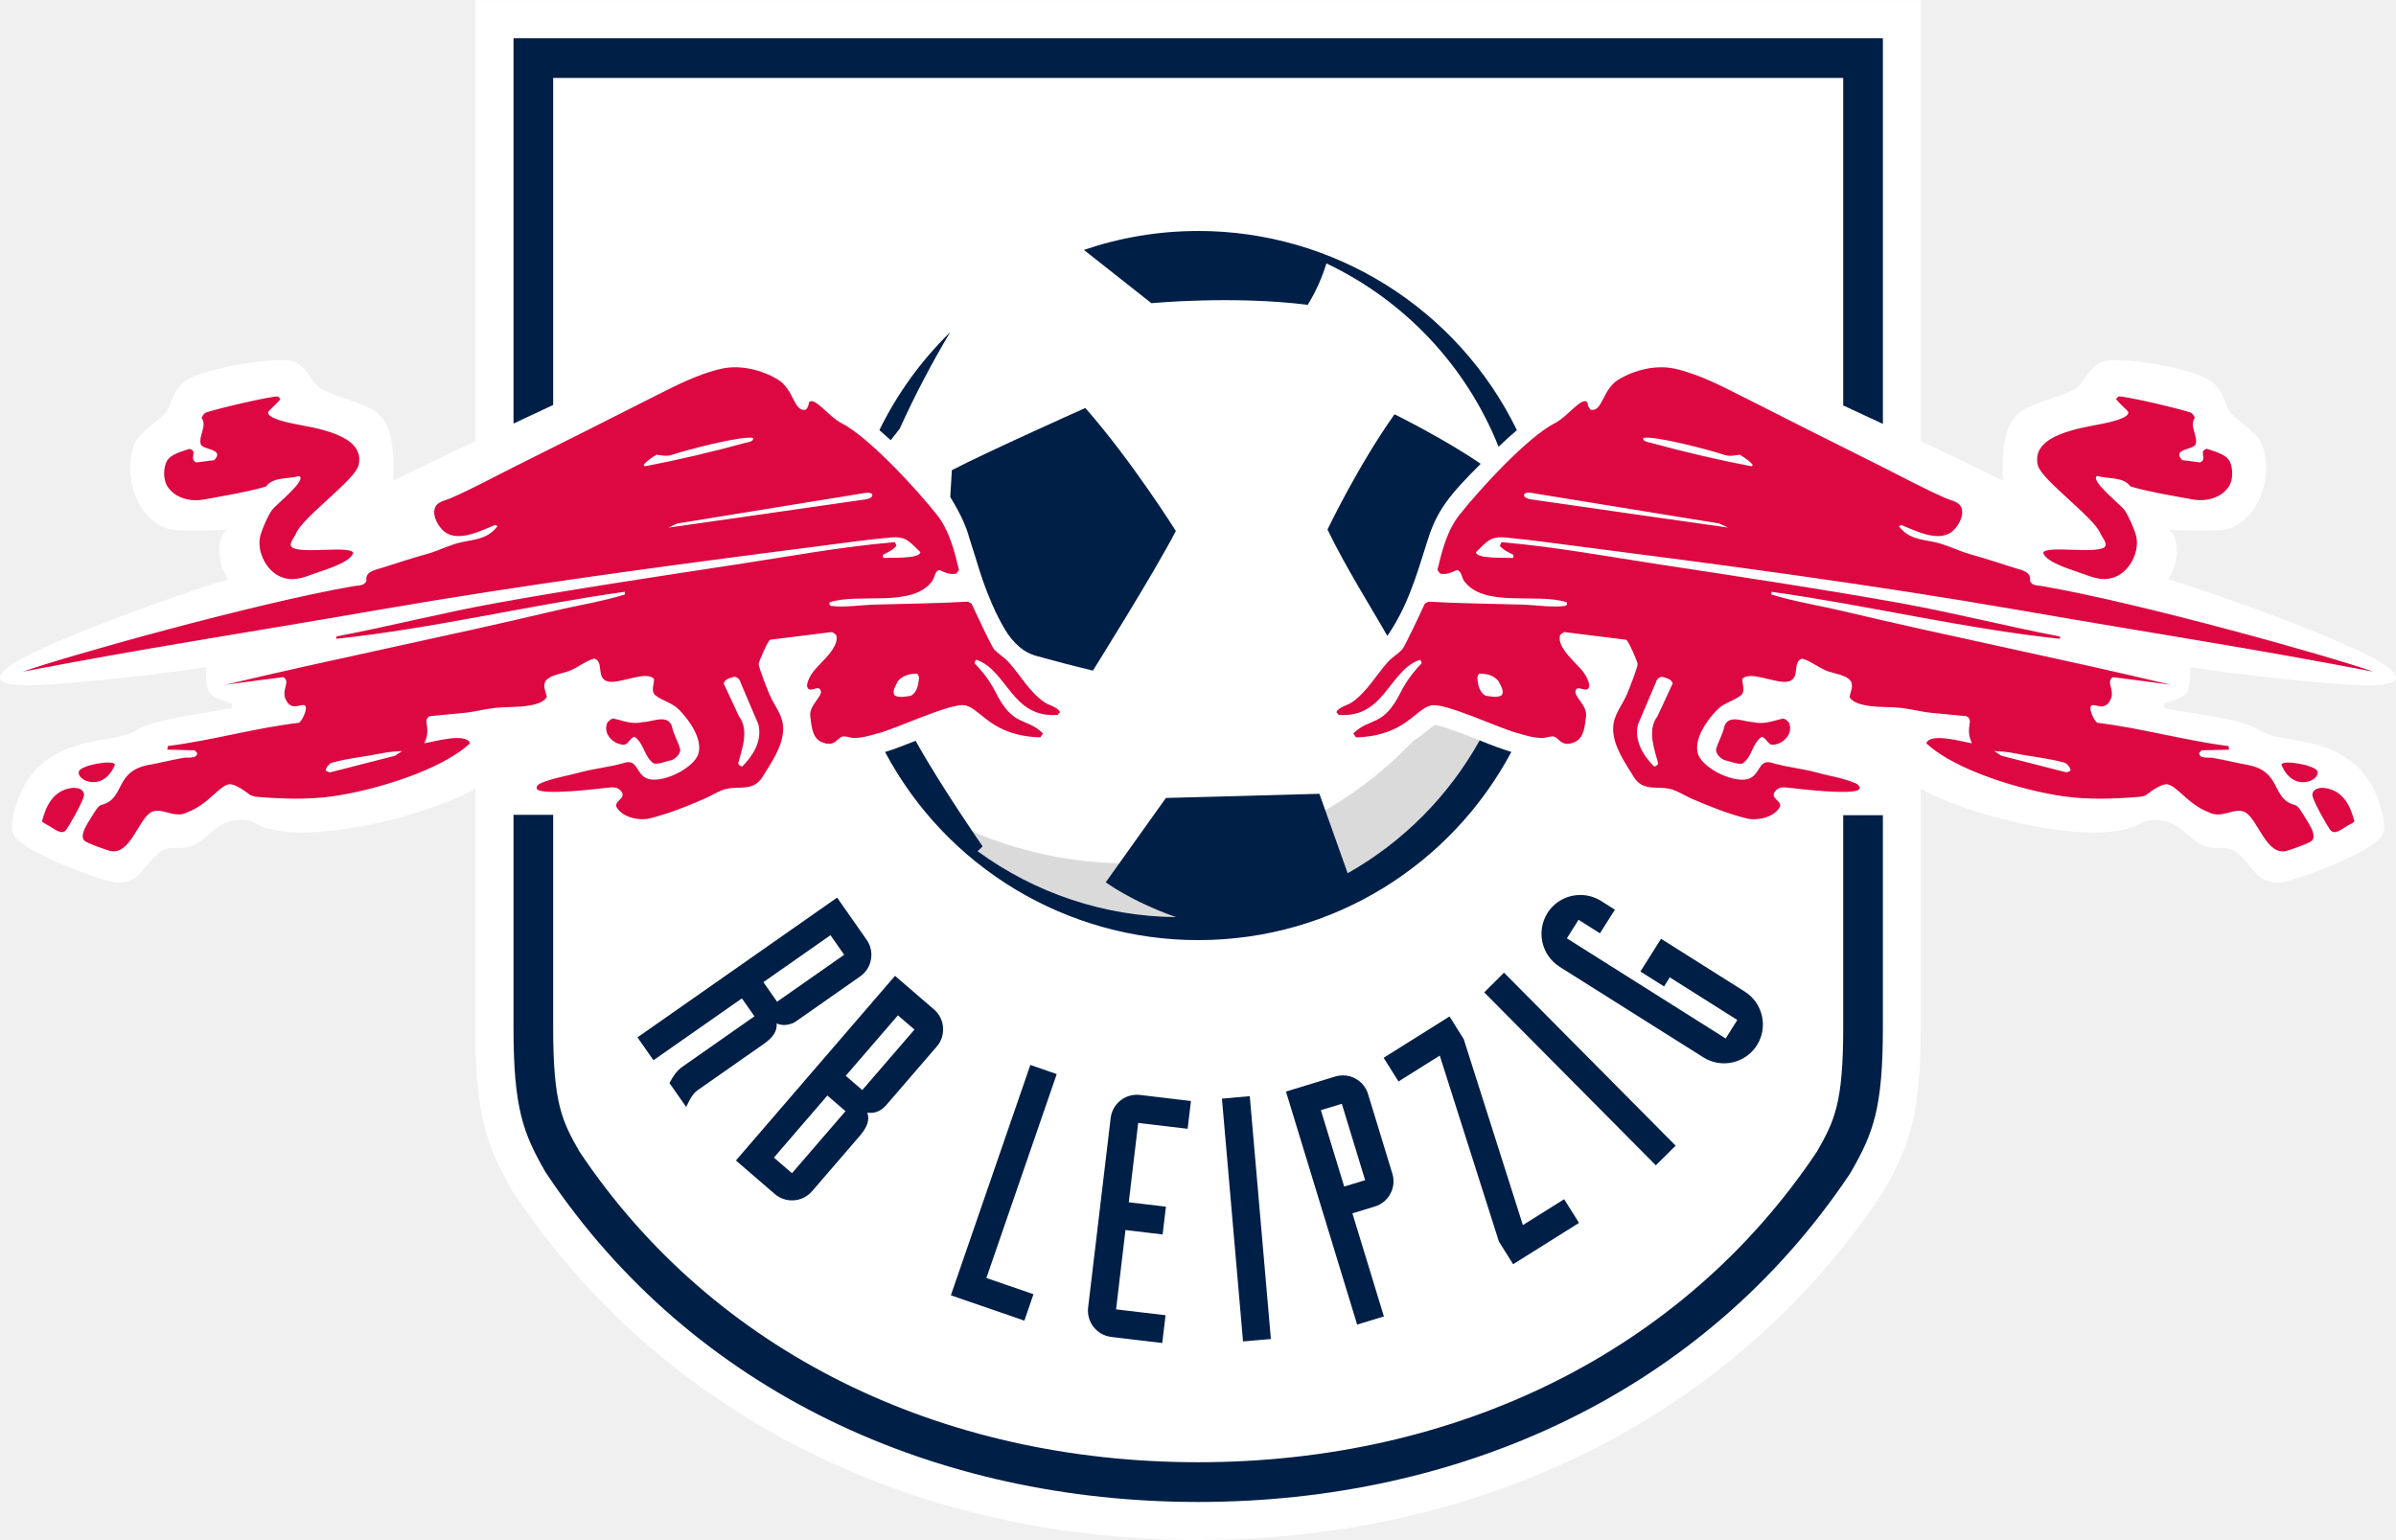
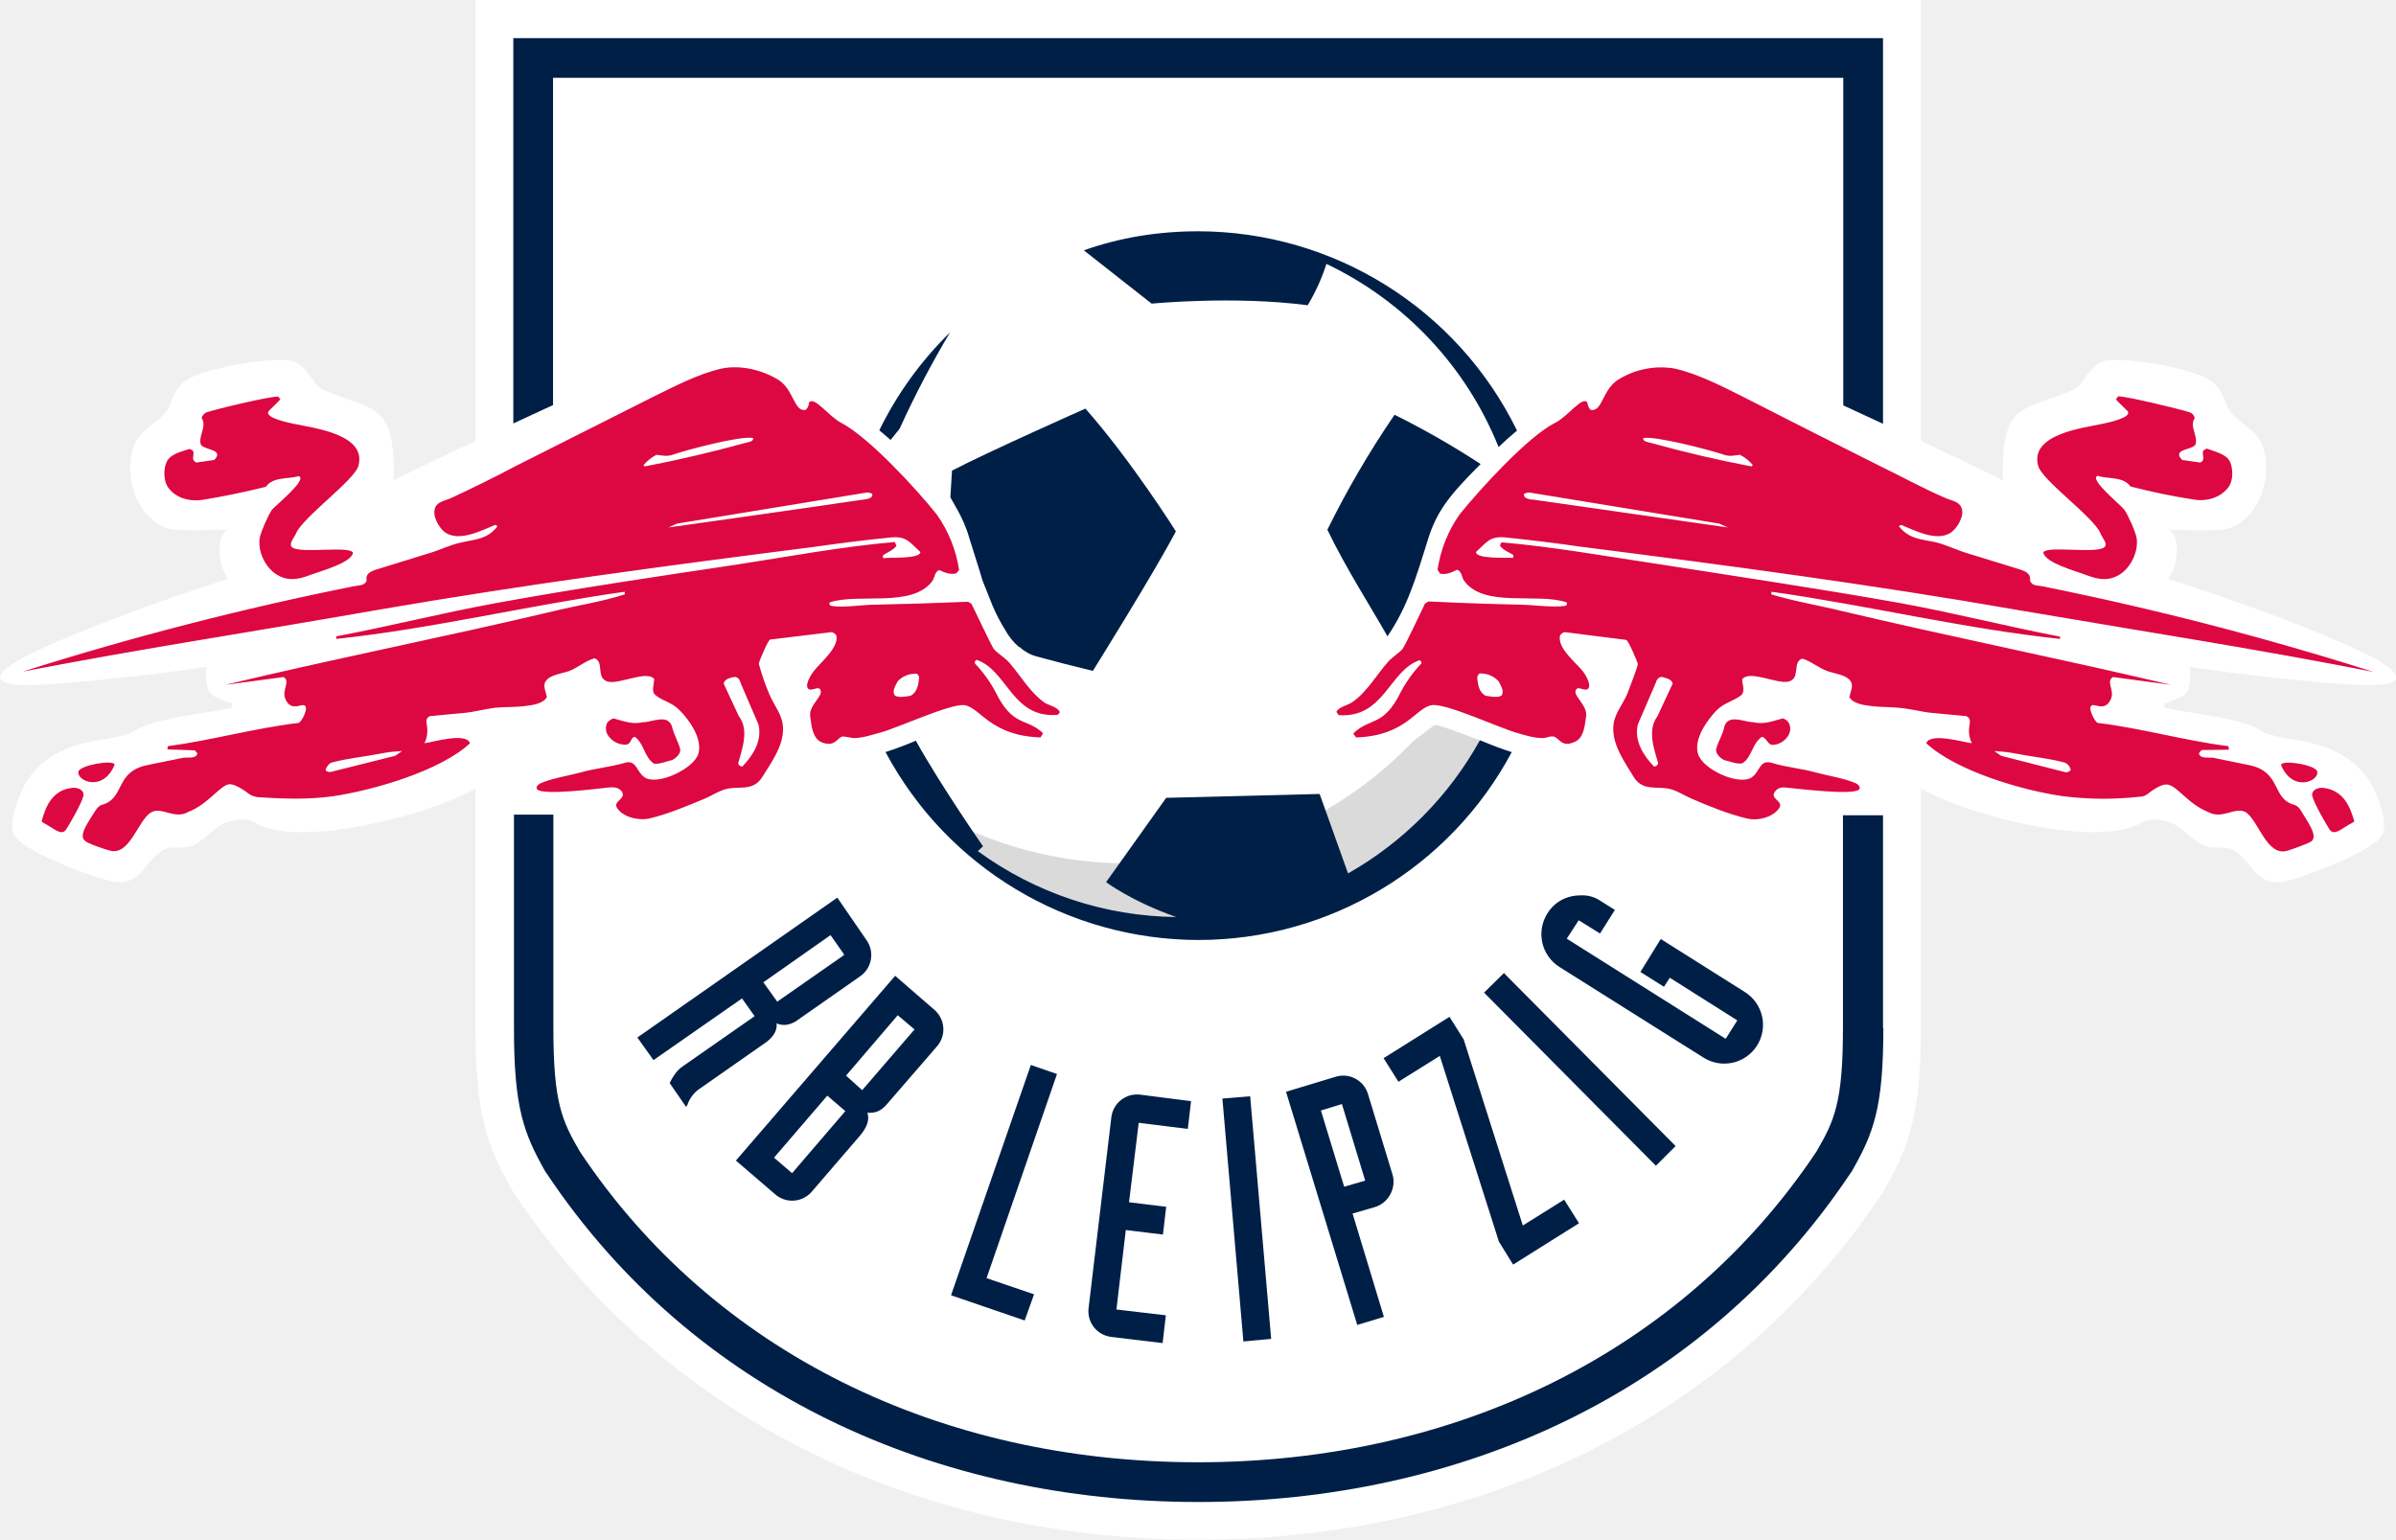
<svg xmlns="http://www.w3.org/2000/svg" viewBox="1.05 1.35 74.17 47.67">
  <clipPath id="a" data-source="https://football-logos.cc">
    <path d="M94.67 0h747.67v481H94.67z" />
  </clipPath>
  <g stroke-width="10.07" data-source="https://football-logos.cc">
-     <path fill="#fff" d="M832.46 204.35c-20.78-10.17-56.92-21.89-56.92-21.89-1.55-.41-4.67-1.43-4.67-1.43s1.58-2.34 2.03-4.09c1.25-4.49 1-9.72-1.9-11.35 0 0 15.77.87 19.19-.46 9.7-3.78 13.42-16.79 10.01-26-1.78-4.82-9.37-7.84-10.93-11.87-1.48-3.82-2.45-6.82-6.51-8.88-6.55-3.31-23.14-6.21-30.44-5.57-6.16.54-7.34 7.65-11.15 9.29-15.23 6.56-22.02 3.48-21.87 26.21 0 0 0 1.07.17 1.97-5.51-2.67-19.29-9.42-25.67-12.26V.47H243.2v137.54c-6.38 2.84-20.16 9.59-25.67 12.26.17-.9.17-1.97.17-1.97.15-22.73-6.65-19.65-21.87-26.21-3.8-1.64-4.99-8.75-11.15-9.29-7.3-.63-23.88 2.26-30.44 5.57-4.06 2.06-5.03 5.06-6.51 8.88-1.55 4.03-9.15 7.05-10.93 11.87-3.41 9.21.31 22.22 10.01 26 3.42 1.33 19.19.46 19.19.46-2.9 1.63-3.15 6.87-1.9 11.35.45 1.74 2.03 4.09 2.03 4.09s-3.13 1.03-4.67 1.43c0 0-36.14 11.73-56.93 21.89 0 0-24.92 11.71 5.98 9.47 1.5 0 24.66-1.79 48.82-5.38l-.15 1.36c-.03 7.81 1.67 7.77 8.16 10l-.21 1.44c-8.14 1.65-24.32 3.26-29.95 7.03-6.17 4.13-23.03.93-33.15 14.71-2.66 3.62-7.09 14.61-4.49 18.19 4.27 5.84 28.71 14.39 31.9 14.46 7.64.17 8.42-6.09 13.81-9.8 2.59-1.79 5.69-.59 8.56-1.34 4.32-1.15 6.72-5.08 10.52-7.06 2.22-1.14 6.98-2.24 10.01-.47 13.42 8.26 54.56-2.22 68.84-10.66v74.53c0 26.53 3.37 36.68 11.43 50.71l.67 1.1c45.85 68.57 123.56 107.89 213.2 107.9 89.65 0 167.28-39.22 212.99-107.59l.69-1.07c8.2-14.28 11.62-24.53 11.62-51.05V246.3c14.28 8.44 55.42 18.92 68.84 10.66 3.03-1.77 7.79-.67 10.01.47 3.8 1.97 6.2 5.91 10.53 7.06 2.87.76 5.97-.45 8.56 1.34 5.39 3.7 6.18 9.96 13.81 9.8 3.19-.07 27.63-8.62 31.9-14.46 2.61-3.58-1.82-14.58-4.49-18.19-10.11-13.77-26.98-10.58-33.15-14.71-5.63-3.76-21.81-5.38-29.95-7.03l-.21-1.44c6.49-2.24 8.19-2.19 8.16-10l-.15-1.36c24.16 3.59 47.32 5.38 48.82 5.38 30.93 2.24 6-9.47 6-9.47" clip-path="url(#a)" transform="translate(-8.384 1.308)scale(.0993)" />
-     <path fill="#dadada" d="M35.958 28.077c-2.38 0-4.6-.684-6.478-1.862a10.96 10.96 0 0 0 8.662 4.238c4.2 0 7.847-2.36 9.692-5.824l-.013-.004a11 11 0 0 1-.913-.334c-.419-.165-1.182-.466-1.443-.497-.05.03-.142.104-.211.16a5 5 0 0 1-.459.336 12.18 12.18 0 0 1-8.837 3.787" />
-     <path fill="#dd0741" d="M70.046 16.413c.132-.196.134-.557.031-.769-.118-.242-.48-.314-.708-.399-.286.062.032.312-.214.42l-.553-.071c-.348-.36.38-.31.42-.503.06-.279-.204-.536-.03-.81-.03-.067-.071-.137-.145-.164-.285-.102-1.988-.51-2.223-.493l-.072.083c.069.094.356.355.369.38.113.205-.652.352-.779.379-.612.129-2.248.325-2.008 1.29.112.455 1.739 1.61 1.936 2.11.043.109.256.334.114.432-.3.203-1.805-.069-1.886.165.084.314.98.553 1.271.665.344.131.662.23 1.024.052.405-.199.668-.735.595-1.18-.035-.203-.255-.701-.38-.87-.118-.157-1.107-.94-.83-1.046.334.106.79.011 1.025.328.623.177 1.289.285 1.926.4.41.075.875-.04 1.117-.4m-13.63 7.685a.44.44 0 0 0 .01-.38c-.05-.05-.101-.111-.184-.122-.287.062-.574.194-.902.113-.298 0-.78-.267-.912.133-.052.256-.196.472-.257.718 0 .133.123.256.245.318.185.04.41.143.574.112.308-.215.287-.605.594-.83.165.042.184.268.37.247a.6.6 0 0 0 .462-.309m7.472-4.764c.052-.29-.274-.337-.472-.4a40 40 0 0 0-1.423-.44c-.35-.1-.704-.287-1.057-.36-.445-.091-.796-.1-1.107-.492l.072-.041c.42.167 1.097.529 1.538.236.208-.14.427-.513.328-.768-.075-.191-.31-.217-.472-.288-.69-.3-1.368-.67-2.042-1.008q-2.139-1.066-4.27-2.148c-.647-.327-1.38-.705-2.09-.86-.58-.126-1.238.034-1.742.338-.5.301-.488 1.009-.861.934-.054-.06-.099-.134-.093-.216-.15-.24-.622.433-1.004.625-.852.428-2.346 2.062-2.96 2.839-.39.49-.544 1.116-.687 1.71l.082.113c.187.045.359-.032.523-.112.155.04.14.235.225.347.622.838 2.273.351 3.177.656.013.055 0 .105-.062.112-.404.052-.94-.033-1.355-.044-.956-.024-1.912-.036-2.867-.089l-.113.062c-.089.195-.614 1.321-.697 1.413-.129.14-.317.249-.453.4-.37.415-.64.917-1.105 1.24-.139.096-.419.15-.481.306l.071.083c1.412.115 1.555-1.367 2.5-1.7.052.01.072.065.061.113a3.6 3.6 0 0 0-.634.87c-.552 1.118-.946.777-1.476 1.292l.083.123c1.562-.046 1.847-.925 2.356-.995.435-.062 2.065.702 2.603.85.27.075.536.167.821.163.095-.002.224-.053.306-.05.21.008.25.38.708.165.275-.13.293-.523.328-.79.041-.32-.357-.595-.328-.768.04-.247.349.083.42-.133.042-.13-.118-.393-.196-.492-.205-.263-.786-.713-.707-1.096.008-.037.118-.118.154-.113l1.896.236c.066.008.355.68.359.748.005.102-.272.795-.328.932-.159.376-.435.65-.431 1.086.005.535.365 1.032.635 1.475.298.492.776.257 1.21.4.178.059.37.181.544.26.55.24 1.167.49 1.751.632.32.078.815-.03 1.004-.328.138-.218-.328-.284-.122-.523.109-.127.245-.12.399-.102.329.037 2.016.241 2.193.051.06-.063-.03-.149-.082-.174-.34-.164-.866-.244-1.24-.348-.452-.128-.92-.16-1.373-.298-.386-.118-.361.276-.636.451-.414.265-1.525-.263-1.66-.739-.13-.457.287-1.035.583-1.341.234-.243.519-.278.75-.462.145-.117.041-.349.04-.502.227-.285 1.083.17 1.434.073.38-.106.096-.608.421-.707.286.08.51.287.79.389.206.075.57.114.707.297.108.146-.003.347-.031.501.1.19.419.25.614.277.316.046.659.027.98.062.32.034.642.125.957.154l1.066.102c.258.123-.062.344.174.84-.253-.036-1.295-.347-1.414 0 .92.857 3.006 1.463 4.242 1.64.757.108 1.558.083 2.316.02.115-.008.216-.027.284-.087.002.005.406-.336.624-.302.297.05.643.62 1.261.856.421.237.82-.174 1.148.01.401.227.652 1.369 1.29 1.19.13-.038.684-.23.76-.304.21-.173-.145-.627-.328-.931-.065-.094-.11-.163-.188-.183-.742-.19-.392-1.037-1.453-1.238-.478-.09-.596-.13-1.076-.219-.129-.025-.422.04-.437-.146-.003 0 .08-.09.08-.09l.85-.019-.02-.112c-1.362-.171-2.696-.558-4.058-.72-.102-.059-.231-.374-.215-.47.04-.248.433.214.635-.277.118-.284-.166-.527.062-.666q.896.112 1.793.236c-3.38-.806-6.788-1.483-10.167-2.284-.732-.174-1.481-.289-2.202-.512l.01-.082c2.982.417 5.933 1.137 8.926 1.455v-.072c-1.655-.315-3.293-.736-4.95-1.035-2.47-.444-4.96-.815-7.44-1.195-1.619-.248-3.264-.55-4.897-.69l-.052.112c.11.134.263.197.41.277.021.033.023.077-.01.102-.208-.021-1.136.038-1.137-.183.345-.328.43-.499.931-.451.782.072 1.57.188 2.348.286 4.483.575 9 1.176 13.455 1.947 4.698.814 7.183 1.177 11.044 1.92-1.311-.47-7.226-2.128-10.246-2.649-.138-.025-.318-.003-.385-.163M62.78 24.6c.236.02.363.015.67.077.503.103 1.005.143 1.516.287a.34.34 0 0 1 .182.229c-.03.051-.104.065-.145.065l-1.998-.511zm-11.026-.82.553-1.301c.02-.093.113-.185.205-.174.123.04.277.061.318.204l-.472 1.015c-.328.431-.092 1.025.021 1.455-.01.062-.072.093-.124.103-.327-.33-.625-.79-.501-1.303m-4.211-.911c-.126.094-.348.042-.506.02-.19-.105-.232-.325-.254-.537 0-.051.011-.105.064-.148.221 0 .443.054.59.233.064.137.18.284.106.432m6.723-5.313.275.127s-4.057-.574-6.015-.86c-.082-.01-.337-.036-.294-.18a.25.25 0 0 1 .174-.04zm1.045-1.81-.042.041c-1.036-.2-2.1-.445-3.115-.727-.079-.021-.26-.036-.237-.153.373-.071 2.074.378 2.5.522.19.064.303.02.493 0 .145.09.292.182.4.317m-35.457 7.972a.44.44 0 0 0 .011.38c.092.173.276.286.461.307s.205-.205.37-.246c.306.225.287.615.593.829.164.03.39-.071.574-.112.123-.062.246-.185.246-.318-.062-.245-.206-.46-.258-.718-.132-.4-.613-.133-.912-.133-.328.081-.614-.05-.902-.113-.08.01-.13.073-.183.124m13.937-.236.072-.083c-.062-.158-.342-.21-.482-.307-.465-.322-.734-.824-1.104-1.238-.136-.152-.326-.26-.453-.401-.084-.093-.608-1.218-.697-1.413l-.114-.062c-.954.053-1.911.064-2.866.09-.415.01-.95.095-1.356.043-.062-.007-.075-.057-.062-.112.904-.305 2.556.182 3.177-.656.086-.113.072-.308.227-.347.163.08.335.157.522.112l.082-.112c-.143-.595-.299-1.222-.686-1.711-.615-.777-2.11-2.41-2.961-2.84-.382-.191-.853-.863-1.004-.624.007.082-.039.156-.092.216-.374.075-.363-.632-.861-.934-.505-.304-1.163-.464-1.742-.338-.71.155-1.445.534-2.09.86a635 635 0 0 1-4.27 2.148c-.675.337-1.352.707-2.043 1.008-.161.07-.397.097-.471.288-.1.255.119.629.327.768.441.293 1.118-.069 1.539-.236l.071.041c-.31.392-.662.4-1.107.493-.353.073-.705.26-1.057.36-.478.135-.949.285-1.423.438-.198.064-.525.11-.471.4-.069.161-.248.139-.389.163-3.02.52-8.934 2.178-10.246 2.649 3.86-.743 6.347-1.106 11.045-1.92 4.455-.771 8.97-1.372 13.455-1.947.78-.1 1.566-.215 2.347-.286.503-.047.586.124.932.45-.001.222-.93.163-1.138.184-.033-.025-.031-.07-.01-.102.148-.08.3-.142.41-.277l-.052-.112c-1.632.139-3.278.442-4.896.69-2.482.38-4.97.75-7.44 1.195-1.658.299-3.295.72-4.95 1.035v.072c2.992-.318 5.944-1.037 8.925-1.455l.01.082c-.72.223-1.47.338-2.202.512-3.378.802-6.788 1.478-10.167 2.284.598-.084 1.196-.159 1.794-.236.227.139-.057.382.061.666.203.49.595.029.636.277.016.096-.114.411-.216.47-1.361.162-2.696.548-4.057.72l-.02.112.85.02s.082.09.08.09c-.016.185-.309.12-.438.145-.48.09-.597.13-1.075.219-1.062.201-.711 1.048-1.454 1.238-.077.02-.122.09-.188.183-.181.303-.538.758-.327.931.076.075.63.266.76.303.639.18.889-.962 1.29-1.189.327-.184.726.227 1.147-.01.618-.237.964-.806 1.261-.856.218-.034.623.307.625.302.069.06.17.079.284.088.759.062 1.56.088 2.316-.021 1.236-.177 3.323-.782 4.242-1.64-.12-.347-1.16-.036-1.415 0 .236-.496-.082-.717.174-.84l1.066-.102c.315-.03.637-.121.957-.154.321-.034.665-.016.98-.062.195-.028.514-.087.615-.277-.028-.154-.14-.356-.031-.501.136-.182.5-.22.707-.297.279-.102.503-.308.79-.39.323.099.04.602.42.708.35.096 1.207-.358 1.434-.073 0 .153-.105.386.041.502.23.184.514.22.749.462.297.307.713.885.584 1.341-.134.476-1.247 1.004-1.66.739-.275-.175-.25-.569-.636-.45-.453.137-.922.169-1.374.297-.374.104-.9.183-1.24.348-.052.025-.14.11-.081.174.175.191 1.864-.014 2.192-.051.154-.017.291-.025.4.102.205.24-.26.305-.123.523.19.297.685.405 1.004.328.584-.14 1.201-.391 1.751-.632.175-.078.367-.201.544-.26.433-.143.911.092 1.21-.4.27-.443.63-.94.635-1.475.005-.436-.272-.71-.43-1.086-.057-.137-.333-.83-.328-.932.004-.068.293-.74.358-.748l1.896-.236c.037-.005.146.076.154.113.08.383-.502.833-.707 1.096-.078.098-.237.361-.195.492.07.216.38-.113.42.133.03.174-.37.447-.328.768.033.267.052.66.327.79.458.216.499-.157.708-.164.082-.004.21.047.306.049.285.004.551-.089.821-.162.539-.148 2.168-.912 2.603-.851.51.07.795.949 2.357.995l.082-.123c-.531-.514-.923-.174-1.476-1.292a3.6 3.6 0 0 0-.635-.87c-.01-.048.009-.104.06-.114.949.336 1.092 1.817 2.504 1.702M13.501 24.6l-.225.148-1.998.511c-.04 0-.114-.015-.145-.065.01-.083.1-.198.182-.229.512-.144 1.014-.185 1.516-.287.307-.063.435-.058.67-.078m11.027-.82c.123.513-.175.973-.502 1.301-.051-.01-.113-.041-.124-.103.113-.43.35-1.024.021-1.455l-.472-1.015c.042-.143.196-.164.318-.204.093-.01.185.081.206.174zm-.164-8.874c.023.117-.158.133-.236.153a41 41 0 0 1-3.116.727l-.041-.041c.108-.135.255-.227.399-.318.19.02.303.064.492 0 .428-.143 2.13-.592 2.502-.52m3.391 1.916c-1.958.287-6.015.861-6.015.861l.275-.127 5.86-.953a.26.26 0 0 1 .174.04c.043.143-.211.17-.294.18m1.743 5.53c-.022.212-.063.433-.254.538-.158.02-.38.073-.506-.021-.074-.147.042-.295.106-.432.147-.179.368-.233.59-.233.053.042.064.096.064.148m-17.35-6.595c.24-.967-1.396-1.163-2.008-1.291-.127-.027-.891-.174-.778-.38.013-.024.3-.284.368-.38l-.071-.082c-.236-.017-1.939.39-2.224.493-.073.027-.113.097-.144.164.173.274-.09.531-.03.81.04.193.767.143.42.503l-.554.071c-.247-.108.072-.357-.215-.42-.229.085-.59.156-.708.4-.102.21-.1.571.032.768.24.36.707.474 1.117.4.637-.115 1.303-.223 1.926-.4.236-.317.69-.222 1.025-.328.278.105-.712.889-.83 1.046-.125.168-.345.666-.38.87-.073.446.191.981.595 1.18.362.177.682.079 1.024-.052.291-.111 1.187-.35 1.271-.665-.081-.234-1.586.038-1.885-.165-.142-.097.07-.323.112-.431.198-.502 1.825-1.658 1.937-2.111m-7.538 9.26c-.052-.161-1.063.019-1.118.214-.082.287.759.665 1.118-.213m-2.262 1.76c.02.031.139.089.191.122.215.115.419.32.562.135.074-.095.47-.777.544-1.035.03-.104-.04-.252-.287-.262h-.05c-.643.064-.848.62-.96 1.04m70.442-1.546c-.057-.195-1.068-.375-1.119-.213.36.878 1.2.5 1.119.213m-.153.769c.074.257.47.94.544 1.035.143.184.346-.02.56-.135.053-.033.172-.09.193-.123-.113-.42-.317-.975-.96-1.04h-.05c-.248.01-.317.159-.287.263" />
-     <path fill="#001f47" d="M59.336 33.168v-6.58h-1.228v6.58c0 2.337-.271 2.887-.814 3.836-4.157 6.217-11.185 9.615-19.153 9.615s-14.996-3.398-19.152-9.615c-.544-.95-.815-1.5-.815-3.836v-6.592h-1.228v6.592c0 2.483.298 3.263.979 4.449l.045.071c4.54 6.793 12.082 10.161 20.172 10.161s15.63-3.368 20.173-10.16l.043-.072c.68-1.185.978-1.965.978-4.45M28.9 14.625a30 30 0 0 1 1.563-2.99 11 11 0 0 0-2.191 3.031q.174.15.351.312zm18.99 25.864 2.04-1.28-.46-.733-1.278.801-1.83-5.755-.44-.704-2.04 1.28.46.733 1.277-.801 1.83 5.754zm-1.005-24.78c-1.073-.744-2.666-1.534-2.666-1.534-1.133 1.595-2.075 3.568-2.075 3.568.558 1.165 1.393 2.481 1.852 3.295.617-.906.87-1.76 1.255-2.985.28-.89.656-1.37 1.634-2.343m-9.436 2.078s-1.369-2.18-2.802-3.807c0 0-3.019 1.347-4.131 1.925l-.05.825c.017.055.416.63.584 1.253l.339 1.08.076.232a10 10 0 0 0 .306.78c.114.259.246.526.392.769.117.195.26.372.431.521l.014.012c.152.132.332.227.527.28.522.145 1.109.3 1.747.453 0 0 1.905-3.038 2.567-4.323m.69-9.287c-1.237 0-2.425.208-3.536.586l2.089 1.649s2.549-.242 4.839.052a5.5 5.5 0 0 0 .579-1.283 10.66 10.66 0 0 1 5.33 5.676q.283-.274.567-.514A10.98 10.98 0 0 0 38.14 8.5m14.168 28.927.613-.609-5.28-5.322-.033-.034-.613.61 5.28 5.322zm.43-5.82 2.092 1.32-.36.573-4.916-3.1.361-.574.663.418.462-.732-.428-.27a1.2 1.2 0 0 0-.64-.184c-.42 0-.8.21-1.02.56a1.21 1.21 0 0 0 .375 1.661l4.45 2.804a1.203 1.203 0 0 0 1.661-.375 1.207 1.207 0 0 0-.379-1.661l-2.59-1.634-.639 1.014.733.462zM43.89 42.106l-.975-3.192.692-.212a.8.8 0 0 0 .484-.398.8.8 0 0 0 .059-.625l-.75-2.455a.814.814 0 0 0-1.022-.545l-1.52.465 2.19 7.169.013.045zm-1.229-4.022-.722-2.364.648-.198.722 2.365zm-2.27 4.72-.653-7.517-.862.076.653 7.516zm-3.26-.736-1.532-.182.291-2.456 1.15.137.102-.86-1.15-.137.292-2.456 1.53.182.103-.86-1.578-.188a.817.817 0 0 0-.908.717l-.697 5.865a.82.82 0 0 0 .716.91l1.578.188zm1.01-11.614c4.2 0 7.847-2.36 9.692-5.824l-.013-.004a11 11 0 0 1-.913-.334l-.053-.021a10.7 10.7 0 0 1-4.086 4.114l-.875-2.46-4.752.129-1.861 2.61s.778.585 2.174 1.079a10.57 10.57 0 0 1-6.143-2.042c.057-.049.113-.1.157-.149 0 0-1.288-1.854-2.075-3.268l-.02.008c-.373.147-.696.274-.913.334l-.013.004a10.98 10.98 0 0 0 9.694 5.824m-5.099 10.963-1.458-.502 2.178-6.313-.817-.282-2.46 7.131 2.275.784zm-5.144-5.62q.054.006.103.006c.188 0 .35-.083.504-.264l1.54-1.786a.8.8 0 0 0 .197-.595.8.8 0 0 0-.282-.56l-1.204-1.037-4.925 5.716 1.203 1.038a.82.82 0 0 0 1.155-.087l1.479-1.716c.233-.272.308-.497.23-.716m-.675-.046-.02.024-1.636 1.897-.56-.483 1.655-1.922zm.52-.653-.512-.442 1.615-1.872.512.441zm-3.727-2.838.389.555-2.245 1.571c-.17.12-.297.322-.372.471l-.013.026.516.737.036-.072c.085-.173.164-.336.33-.453l2.035-1.424c.295-.206.42-.406.4-.636.07.028.15.05.24.05a.7.7 0 0 0 .41-.15l1.932-1.353a.8.8 0 0 0 .337-.528.8.8 0 0 0-.136-.612l-.911-1.302-6.18 4.327.495.708zm.665-.503.026-.018 2.051-1.436.424.607-.026.018-2.051 1.435zm33.427-17.854 1.229.571V2.533H16.946v11.93l1.228-.576V3.763h39.934z" />
+     <path fill="#fff" d="M832.46 204.35c-20.78-10.17-56.92-21.89-56.92-21.89-1.55-.41-4.67-1.43-4.67-1.43s1.58-2.34 2.03-4.09c1.25-4.49 1-9.72-1.9-11.35 0 0 15.77.87 19.19-.46 9.7-3.78 13.42-16.79 10.01-26-1.78-4.82-9.37-7.84-10.93-11.87-1.48-3.82-2.45-6.82-6.51-8.88-6.55-3.31-23.14-6.21-30.44-5.57-6.16.54-7.34 7.65-11.15 9.29-15.23 6.56-22.02 3.48-21.87 26.21 0 0 0 1.07.17 1.97-5.51-2.67-19.29-9.42-25.67-12.26V.47H243.2v137.54c-6.38 2.84-20.16 9.59-25.67 12.26.17-.9.17-1.97.17-1.97.15-22.73-6.65-19.65-21.87-26.21-3.8-1.64-4.99-8.75-11.15-9.29-7.3-.63-23.88 2.26-30.44 5.57-4.06 2.06-5.03 5.06-6.51 8.88-1.55 4.03-9.15 7.05-10.93 11.87-3.41 9.21.31 22.22 10.01 26 3.42 1.33 19.19.46 19.19.46-2.9 1.63-3.15 6.87-1.9 11.35.45 1.74 2.03 4.09 2.03 4.09s-3.13 1.03-4.67 1.43c0 0-36.14 11.73-56.93 21.89 0 0-24.92 11.71 5.98 9.47 1.5 0 24.66-1.79 48.82-5.38l-.15 1.36c-.03 7.81 1.67 7.77 8.16 10l-.21 1.44c-8.14 1.65-24.32 3.26-29.95 7.03-6.17 4.13-23.03.93-33.15 14.71-2.66 3.62-7.09 14.61-4.49 18.19 4.27 5.84 28.71 14.39 31.9 14.46 7.64.17 8.42-6.09 13.81-9.8 2.59-1.79 5.69-.59 8.56-1.34 4.32-1.15 6.72-5.08 10.52-7.06 2.22-1.14 6.98-2.24 10.01-.47 13.42 8.26 54.56-2.22 68.84-10.66v74.53c0 26.53 3.37 36.68 11.43 50.71l.67 1.1c45.85 68.57 123.56 107.89 213.2 107.9 89.65 0 167.28-39.22 212.99-107.59l.69-1.07c8.2-14.28 11.62-24.53 11.62-51.05V246.3c14.28 8.44 55.42 18.92 68.84 10.66 3.03-1.77 7.79-.67 10.01.47 3.8 1.97 6.2 5.91 10.53 7.06 2.87.76 5.97-.45 8.56 1.34 5.39 3.7 6.18 9.96 13.81 9.8 3.19-.07 27.63-8.62 31.9-14.46 2.61-3.58-1.82-14.58-4.49-18.19-10.11-13.77-26.98-10.58-33.15-14.71-5.63-3.76-21.81-5.38-29.95-7.03l-.21-1.44c6.49-2.24 8.19-2.19 8.16-10l-.15-1.36c24.16 3.59 47.32 5.38 48.82 5.38 30.93 2.24 6-9.47 6-9.47" clip-path="url(#a)" transform="translate(-8.38 1.3)scale(.0993)" />
+     <path fill="#dadada" d="M35.96 28.08c-2.38 0-4.6-.69-6.48-1.86a11 11 0 0 0 8.66 4.23 11 11 0 0 0 9.7-5.82h-.02a11 11 0 0 1-.91-.34c-.42-.16-1.18-.46-1.44-.5l-.22.16-.45.34a12.2 12.2 0 0 1-8.84 3.79" />
+     <path fill="#dd0741" d="M70.05 16.41c.13-.2.13-.55.03-.77-.12-.24-.48-.31-.71-.4-.29.07.03.32-.21.43l-.56-.08c-.35-.36.38-.3.42-.5.06-.28-.2-.53-.03-.8q-.04-.13-.14-.17c-.29-.1-2-.51-2.23-.5l-.07.09c.07.1.36.35.37.38.11.2-.65.35-.78.38-.61.13-2.25.32-2 1.29.1.45 1.73 1.6 1.93 2.1.04.12.26.34.11.44-.3.2-1.8-.07-1.88.16.08.32.98.56 1.27.67.34.13.66.23 1.02.05.4-.2.67-.74.6-1.18-.04-.2-.26-.7-.38-.87-.12-.16-1.1-.94-.83-1.05.33.11.79.01 1.02.33q.96.25 1.93.4c.4.08.87-.04 1.12-.4M56.42 24.1a.4.4 0 0 0 0-.38q-.06-.09-.18-.13c-.28.07-.57.2-.9.12-.3 0-.78-.27-.91.13-.05.26-.2.47-.26.72 0 .13.12.25.25.32.18.04.4.14.57.1.3-.2.29-.6.6-.82.16.04.18.27.36.25a.6.6 0 0 0 .47-.31m7.47-4.77c.05-.29-.28-.33-.47-.4l-1.43-.44c-.35-.1-.7-.28-1.05-.36-.45-.09-.8-.1-1.11-.49l.07-.04c.42.17 1.1.53 1.54.24.2-.14.43-.52.33-.77-.08-.2-.31-.22-.47-.29-.7-.3-1.37-.67-2.05-1q-2.14-1.07-4.27-2.16c-.64-.32-1.38-.7-2.09-.86a2.5 2.5 0 0 0-1.74.34c-.5.3-.49 1.01-.86.94q-.09-.1-.1-.22c-.14-.24-.61.43-1 .62-.85.43-2.34 2.07-2.96 2.84a4 4 0 0 0-.68 1.71l.08.12c.19.04.36-.04.52-.12.16.04.14.24.23.35.62.84 2.27.35 3.17.66q.03.09-.06.11c-.4.05-.94-.03-1.35-.04q-1.44-.03-2.87-.1l-.11.07c-.1.2-.62 1.32-.7 1.41-.13.14-.32.25-.45.4-.37.42-.64.92-1.1 1.24-.15.1-.43.15-.49.3l.07.1c1.41.1 1.56-1.38 2.5-1.7q.07.02.06.1a4 4 0 0 0-.63.87c-.55 1.12-.95.78-1.48 1.3l.09.12c1.56-.05 1.84-.93 2.35-1 .44-.06 2.07.7 2.6.85.27.08.54.17.83.17.09 0 .22-.06.3-.05.21 0 .25.38.7.16.28-.13.3-.52.34-.79.04-.32-.36-.6-.33-.77.04-.24.35.09.42-.13.04-.13-.12-.4-.2-.5-.2-.25-.78-.7-.7-1.09 0-.03.11-.12.15-.11l1.9.24c.06 0 .35.68.36.74 0 .1-.28.8-.33.94-.16.37-.44.65-.43 1.08 0 .54.36 1.03.63 1.48.3.49.78.25 1.21.4.18.06.37.18.55.26.55.24 1.16.49 1.75.63.32.08.81-.03 1-.33.14-.22-.33-.28-.12-.52.1-.13.24-.12.4-.1.33.03 2.01.24 2.19.05.06-.07-.03-.15-.08-.18-.34-.16-.87-.24-1.24-.34-.45-.13-.92-.16-1.37-.3-.4-.12-.37.27-.64.45-.41.26-1.53-.26-1.66-.74-.13-.46.29-1.04.58-1.34.24-.24.52-.28.75-.46.15-.12.04-.35.04-.5.23-.3 1.09.16 1.44.07.38-.1.1-.61.42-.71.28.08.5.29.79.39.2.07.57.11.7.3.11.14 0 .34-.03.5.1.19.42.25.62.27.31.05.66.03.98.07.32.03.64.12.95.15l1.07.1c.26.13-.06.35.17.84-.25-.03-1.3-.34-1.41 0 .92.86 3 1.47 4.24 1.64a10 10 0 0 0 2.32.02q.17 0 .28-.08s.4-.34.63-.3c.3.04.64.61 1.26.85.42.24.82-.17 1.15 0 .4.24.65 1.38 1.29 1.2.13-.04.68-.23.76-.3.2-.18-.15-.63-.33-.94q-.08-.14-.2-.18c-.73-.19-.38-1.04-1.44-1.24l-1.08-.22c-.13-.02-.42.04-.44-.14l.08-.1.85-.01-.02-.11c-1.36-.17-2.7-.56-4.05-.72-.1-.06-.24-.38-.22-.47.04-.25.43.21.64-.28.11-.28-.17-.53.06-.67l1.79.24c-3.38-.8-6.79-1.48-10.17-2.28-.73-.18-1.48-.3-2.2-.52l.01-.08c2.98.42 5.93 1.14 8.93 1.46v-.07c-1.66-.32-3.3-.74-4.95-1.04-2.47-.44-4.96-.81-7.44-1.2-1.62-.24-3.27-.54-4.9-.68l-.05.1c.1.14.26.2.4.28q.04.06 0 .1c-.21-.01-1.14.04-1.14-.18.35-.32.43-.5.93-.45q1.17.12 2.35.29c4.48.57 9 1.17 13.46 1.95 4.7.8 7.18 1.17 11.04 1.92a97 97 0 0 0-10.25-2.65c-.13-.03-.31 0-.38-.17m-1.11 5.27c.24.02.36.02.67.08.5.1 1 .14 1.52.28a.3.3 0 0 1 .18.23q-.06.07-.15.07l-2-.51zm-11.03-.82.56-1.3c.02-.1.11-.19.2-.17.13.04.28.06.32.2l-.47 1.01c-.33.44-.1 1.03.02 1.46q-.03.1-.13.1c-.32-.33-.62-.79-.5-1.3m-4.2-.91c-.13.1-.35.04-.51.02-.2-.1-.24-.33-.26-.54q-.01-.08.07-.15.35-.01.59.24c.06.13.18.28.1.43m6.73-5.31.27.12-6.01-.86c-.09 0-.34-.03-.3-.18a.3.3 0 0 1 .18-.04zm1.04-1.81-.04.04q-1.58-.3-3.12-.73c-.07-.02-.26-.04-.23-.15.37-.07 2.07.37 2.5.52.19.06.3.02.49 0q.24.12.4.32m-35.46 7.97a.4.4 0 0 0 .01.38q.17.26.47.3c.3.04.2-.2.37-.24.3.22.28.61.59.83.16.03.39-.07.57-.11.13-.07.25-.19.25-.32-.06-.25-.2-.46-.26-.72-.13-.4-.61-.13-.91-.13-.33.08-.62-.05-.9-.12q-.11.04-.19.13m13.94-.24.07-.08c-.06-.16-.34-.21-.48-.3-.46-.33-.73-.83-1.1-1.25-.14-.15-.33-.26-.46-.4-.08-.1-.6-1.22-.7-1.41l-.1-.06q-1.44.06-2.87.09c-.42 0-.95.1-1.36.04q-.08-.02-.06-.11c.9-.3 2.55.18 3.18-.66.08-.11.07-.3.22-.34.17.08.34.15.52.1l.09-.1a4 4 0 0 0-.69-1.72c-.61-.77-2.11-2.4-2.96-2.84-.38-.19-.85-.86-1-.62q0 .13-.1.22c-.37.07-.36-.64-.86-.94s-1.16-.46-1.74-.34c-.71.16-1.44.54-2.09.86l-4.27 2.15q-1 .53-2.04 1.01c-.16.07-.4.1-.47.29-.1.25.12.63.32.77.44.29 1.12-.07 1.54-.24l.07.04c-.3.4-.66.4-1.1.5-.36.07-.7.25-1.06.35l-1.42.44c-.2.07-.53.11-.47.4-.07.16-.25.14-.4.17a97 97 0 0 0-10.24 2.64c3.86-.74 6.35-1.1 11.05-1.92 4.45-.77 8.97-1.37 13.45-1.94q1.17-.17 2.35-.29c.5-.05.58.13.93.45 0 .22-.93.16-1.14.19q-.05-.05 0-.1c.14-.09.3-.15.4-.28l-.05-.12c-1.63.14-3.28.45-4.9.7-2.48.37-4.97.74-7.44 1.19-1.65.3-3.3.72-4.95 1.03v.08c3-.32 5.95-1.04 8.93-1.46v.08c-.71.23-1.46.34-2.2.52-3.37.8-6.78 1.47-10.16 2.28l1.8-.24c.22.14-.06.39.05.67.2.49.6.03.64.28.02.1-.11.4-.22.47-1.36.16-2.7.54-4.05.72l-.02.1.85.03.08.09c-.02.18-.31.12-.44.14l-1.08.22c-1.06.2-.7 1.05-1.45 1.24q-.1.04-.19.18c-.18.3-.54.76-.32.93.07.08.63.27.76.3.63.19.88-.95 1.29-1.18.32-.19.72.23 1.14-.01.62-.24.97-.8 1.26-.86.22-.03.63.3.63.3q.11.08.28.1c.76.05 1.56.08 2.32-.03 1.23-.18 3.32-.78 4.24-1.64-.12-.35-1.16-.03-1.41 0 .23-.5-.09-.72.17-.84l1.07-.1c.31-.03.63-.12.95-.16.32-.03.67-.01.98-.06.2-.02.52-.08.62-.27-.03-.16-.14-.36-.03-.5.13-.19.5-.23.7-.3.28-.1.5-.31.8-.4.32.1.03.61.41.72.35.1 1.21-.36 1.44-.08 0 .16-.1.39.04.5.23.19.51.22.75.47.3.3.71.88.58 1.34s-1.25 1-1.66.74c-.27-.18-.25-.57-.63-.45-.46.13-.93.17-1.38.3-.37.1-.9.18-1.24.34-.05.03-.14.11-.08.18.18.19 1.86-.02 2.2-.06.15-.01.28-.02.4.1.2.25-.27.31-.13.53.19.3.68.4 1 .33.59-.14 1.2-.4 1.75-.63.18-.08.37-.2.55-.26.43-.15.9.09 1.2-.4.28-.45.64-.94.64-1.48 0-.44-.27-.7-.43-1.09a7 7 0 0 1-.32-.93c0-.07.29-.74.35-.75l1.9-.23c.04 0 .15.07.15.11.08.38-.5.83-.7 1.1-.08.1-.24.36-.2.49.07.22.38-.11.42.13.03.18-.37.45-.33.77.04.27.06.66.33.8.46.2.5-.17.7-.17l.31.05c.29 0 .56-.1.83-.17.53-.14 2.16-.9 2.6-.85.5.07.8.95 2.36 1l.08-.13c-.53-.5-.93-.17-1.48-1.29a4 4 0 0 0-.63-.87q-.02-.09.06-.11c.95.33 1.09 1.82 2.5 1.7M13.5 24.6l-.22.15-2 .5c-.04 0-.12 0-.15-.06.01-.08.1-.2.18-.23.52-.14 1.02-.18 1.52-.28.3-.06.44-.06.67-.08m11.03-.82c.12.51-.18.97-.5 1.3q-.1 0-.13-.1c.12-.43.35-1.03.02-1.46l-.47-1.01c.04-.15.2-.17.32-.2.1-.02.18.07.2.17zm-.17-8.87c.03.11-.15.13-.23.15a41 41 0 0 1-3.12.73l-.04-.04q.17-.2.4-.32c.19.02.3.06.5 0 .42-.15 2.12-.6 2.5-.52m3.38 1.91c-1.95.29-6.01.86-6.01.86l.27-.12 5.86-.96a.3.3 0 0 1 .18.04c.04.15-.21.17-.3.18m1.75 5.53c-.02.22-.07.44-.26.54-.15.02-.38.08-.5-.02-.08-.15.04-.3.1-.43q.24-.25.6-.23.07.07.06.14m-17.35-6.6c.24-.96-1.4-1.15-2.01-1.28-.13-.03-.9-.18-.78-.38.01-.03.3-.29.37-.38l-.07-.08c-.24-.02-1.94.39-2.23.49q-.1.06-.14.16c.17.28-.09.53-.03.81.04.2.77.15.42.5l-.55.08c-.25-.11.07-.36-.22-.42-.23.08-.59.15-.7.4-.1.2-.1.57.03.77.24.36.7.47 1.11.4q.97-.16 1.93-.4c.23-.32.69-.23 1.02-.33.28.1-.7.89-.83 1.04-.12.17-.34.67-.38.87-.07.45.2.98.6 1.18.36.18.68.08 1.02-.05.3-.11 1.19-.35 1.27-.66-.08-.24-1.58.03-1.88-.17-.14-.1.07-.32.11-.43.2-.5 1.83-1.66 1.94-2.11M4.6 25.02c-.05-.16-1.06.02-1.12.21-.08.29.76.67 1.12-.21m-2.26 1.76c.02.03.14.09.19.12.21.12.42.32.56.14.07-.1.47-.78.54-1.04.03-.1-.04-.25-.28-.26H3.3c-.65.06-.85.62-.96 1.04m70.44-1.55c-.06-.2-1.07-.37-1.12-.2.36.87 1.2.5 1.12.2m-.15.77c.07.26.47.94.54 1.04.14.18.35-.02.56-.14.05-.03.17-.09.2-.12-.12-.42-.32-.97-.97-1.04h-.05c-.24.01-.31.16-.28.26" />
+     <path fill="#001f47" d="M59.34 33.17v-6.58H58.1v6.58c0 2.33-.27 2.88-.82 3.83-4.15 6.22-11.18 9.62-19.15 9.62S23.14 43.22 19 37c-.55-.95-.82-1.5-.82-3.83v-6.6h-1.22v6.6c0 2.48.3 3.26.97 4.45l.05.07c4.54 6.8 12.08 10.16 20.17 10.16s15.63-3.37 20.17-10.16l.05-.07c.68-1.19.98-1.97.98-4.45M28.9 14.62a30 30 0 0 1 1.56-2.98 11 11 0 0 0-2.19 3.03l.35.3zM47.89 40.5l2.04-1.28-.46-.73-1.28.8-1.83-5.76-.44-.7-2.04 1.28.46.73 1.28-.8 1.83 5.75zm-1-24.78a26 26 0 0 0-2.67-1.53 29 29 0 0 0-2.08 3.56c.56 1.17 1.4 2.48 1.86 3.3.61-.9.87-1.76 1.25-2.99.28-.89.66-1.37 1.63-2.34m-9.43 2.08s-1.37-2.18-2.8-3.8c0 0-3.02 1.34-4.13 1.92l-.05.82c.01.06.41.63.58 1.25l.34 1.08.07.24.31.78q.17.4.4.77.16.29.42.52h.02q.23.21.52.29.8.22 1.75.45s1.9-3.04 2.57-4.32m.69-9.29q-1.87 0-3.54.59l2.1 1.65s2.54-.25 4.83.05a6 6 0 0 0 .58-1.28 10.7 10.7 0 0 1 5.33 5.67q.28-.27.57-.51a11 11 0 0 0-9.87-6.17m14.17 28.93.61-.61-5.28-5.32-.03-.04-.62.61 5.28 5.32zm.43-5.82 2.09 1.32-.36.57-4.92-3.1.37-.57.66.41.46-.73-.43-.27a1 1 0 0 0-.64-.18c-.42 0-.8.2-1.02.56a1.2 1.2 0 0 0 .38 1.66l4.45 2.8a1.2 1.2 0 0 0 1.66-.37 1.2 1.2 0 0 0-.38-1.66l-2.6-1.64-.63 1.02.73.46zm-8.85 10.5-.97-3.2.69-.2a.8.8 0 0 0 .48-.4.8.8 0 0 0 .06-.63l-.75-2.46a.8.8 0 0 0-1.02-.54l-1.52.46 2.19 7.17.01.05zm-1.23-4.03-.72-2.36.65-.2.72 2.37zM40.4 42.8l-.65-7.51-.86.07.65 7.52zm-3.26-.73-1.53-.18.29-2.46 1.15.14.1-.86-1.15-.14.3-2.46 1.52.19.1-.86-1.57-.2a.8.8 0 0 0-.9.72l-.7 5.87a.8.8 0 0 0 .71.91l1.58.19zm1.01-11.62a11 11 0 0 0 9.7-5.82h-.02a11 11 0 0 1-.91-.34l-.06-.02a10.7 10.7 0 0 1-4.08 4.12l-.88-2.46-4.75.12-1.86 2.61s.78.59 2.17 1.08a10.6 10.6 0 0 1-6.14-2.04l.16-.15s-1.29-1.85-2.08-3.27l-.02.01a11 11 0 0 1-.91.34h-.01a11 11 0 0 0 9.7 5.82m-5.1 10.97-1.47-.5 2.18-6.32-.81-.28-2.47 7.13 2.28.78zM27.9 35.8h.1q.28 0 .5-.26l1.55-1.79a.8.8 0 0 0 .2-.6.8.8 0 0 0-.29-.55l-1.2-1.04-4.93 5.72 1.2 1.03a.8.8 0 0 0 1.16-.08l1.48-1.72q.34-.4.23-.71m-.68-.05-.02.02-1.63 1.9-.56-.48 1.65-1.92zm.52-.65-.5-.45 1.6-1.87.52.44zm-3.72-2.84.39.55-2.25 1.57c-.17.12-.3.33-.37.48l-.01.02.51.74.04-.07a1 1 0 0 1 .33-.46l2.03-1.42q.44-.29.4-.64.1.05.24.05a.7.7 0 0 0 .41-.15l1.93-1.35a.8.8 0 0 0 .34-.53.8.8 0 0 0-.14-.6l-.9-1.31-6.19 4.33.5.7zm.66-.5.03-.02 2.05-1.44.42.6-.02.03-2.05 1.43zM58.11 13.9l1.23.57V2.53h-42.4v11.93l1.23-.57V3.76h39.94z" />
  </g>
</svg>
